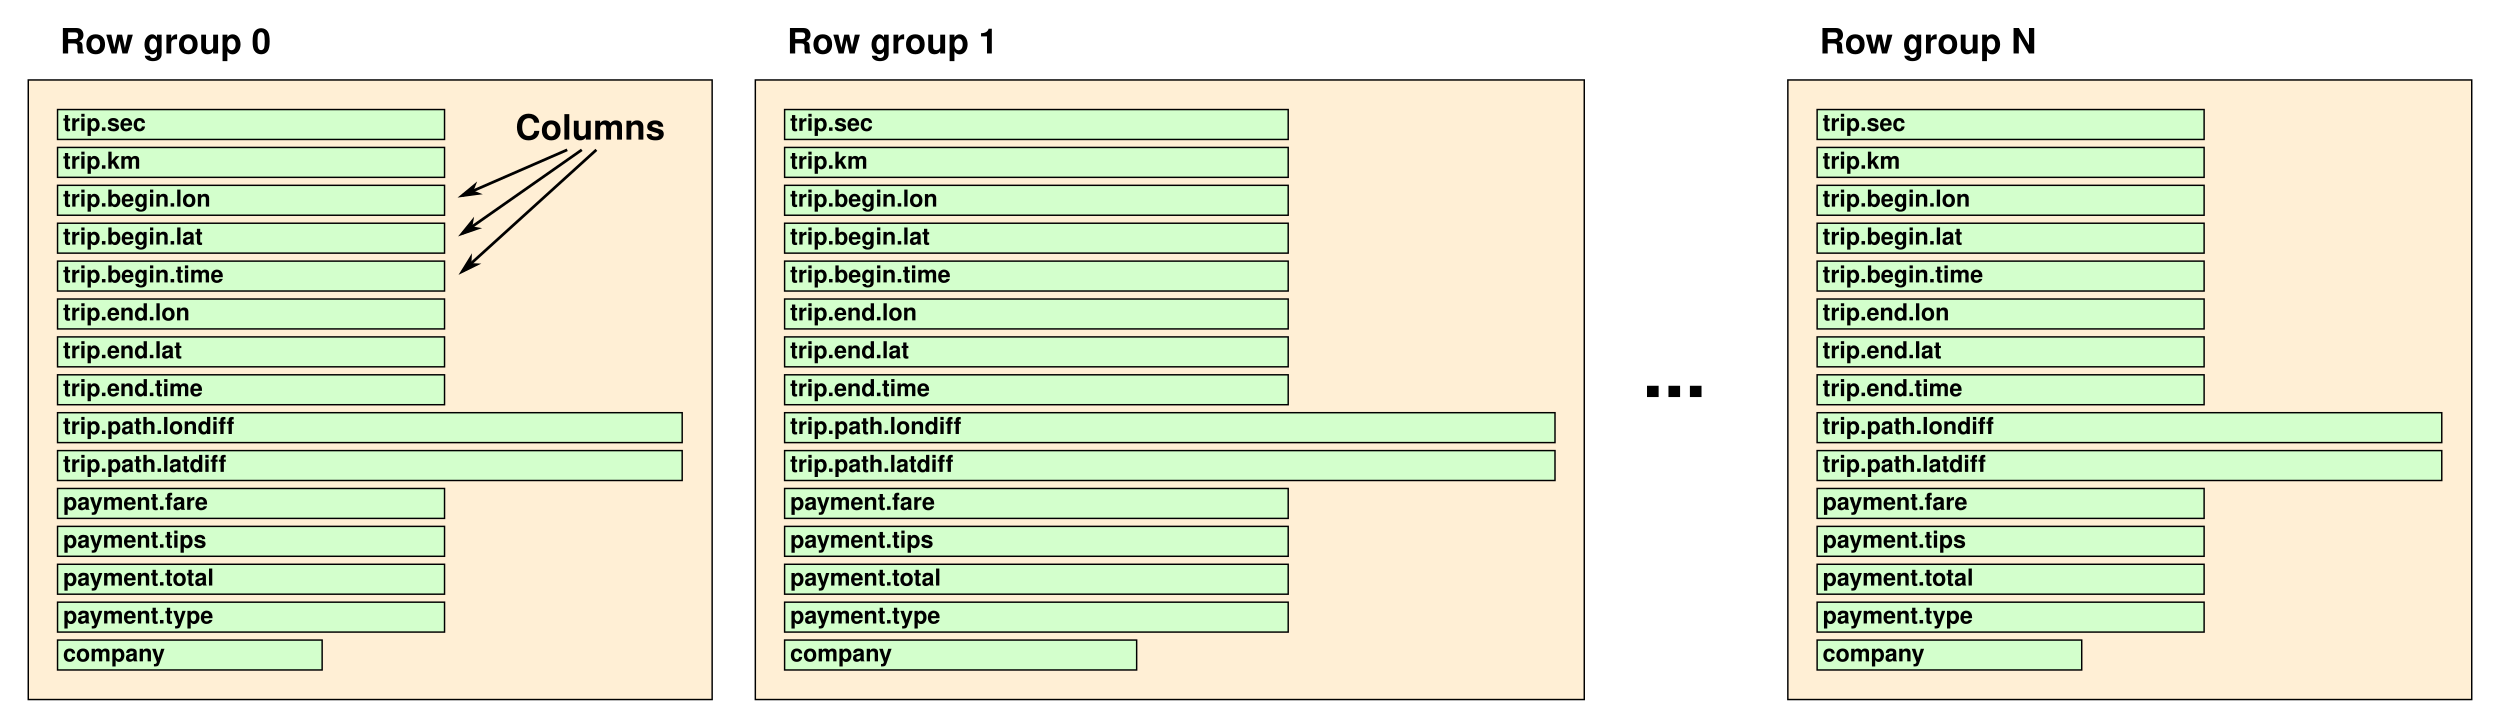
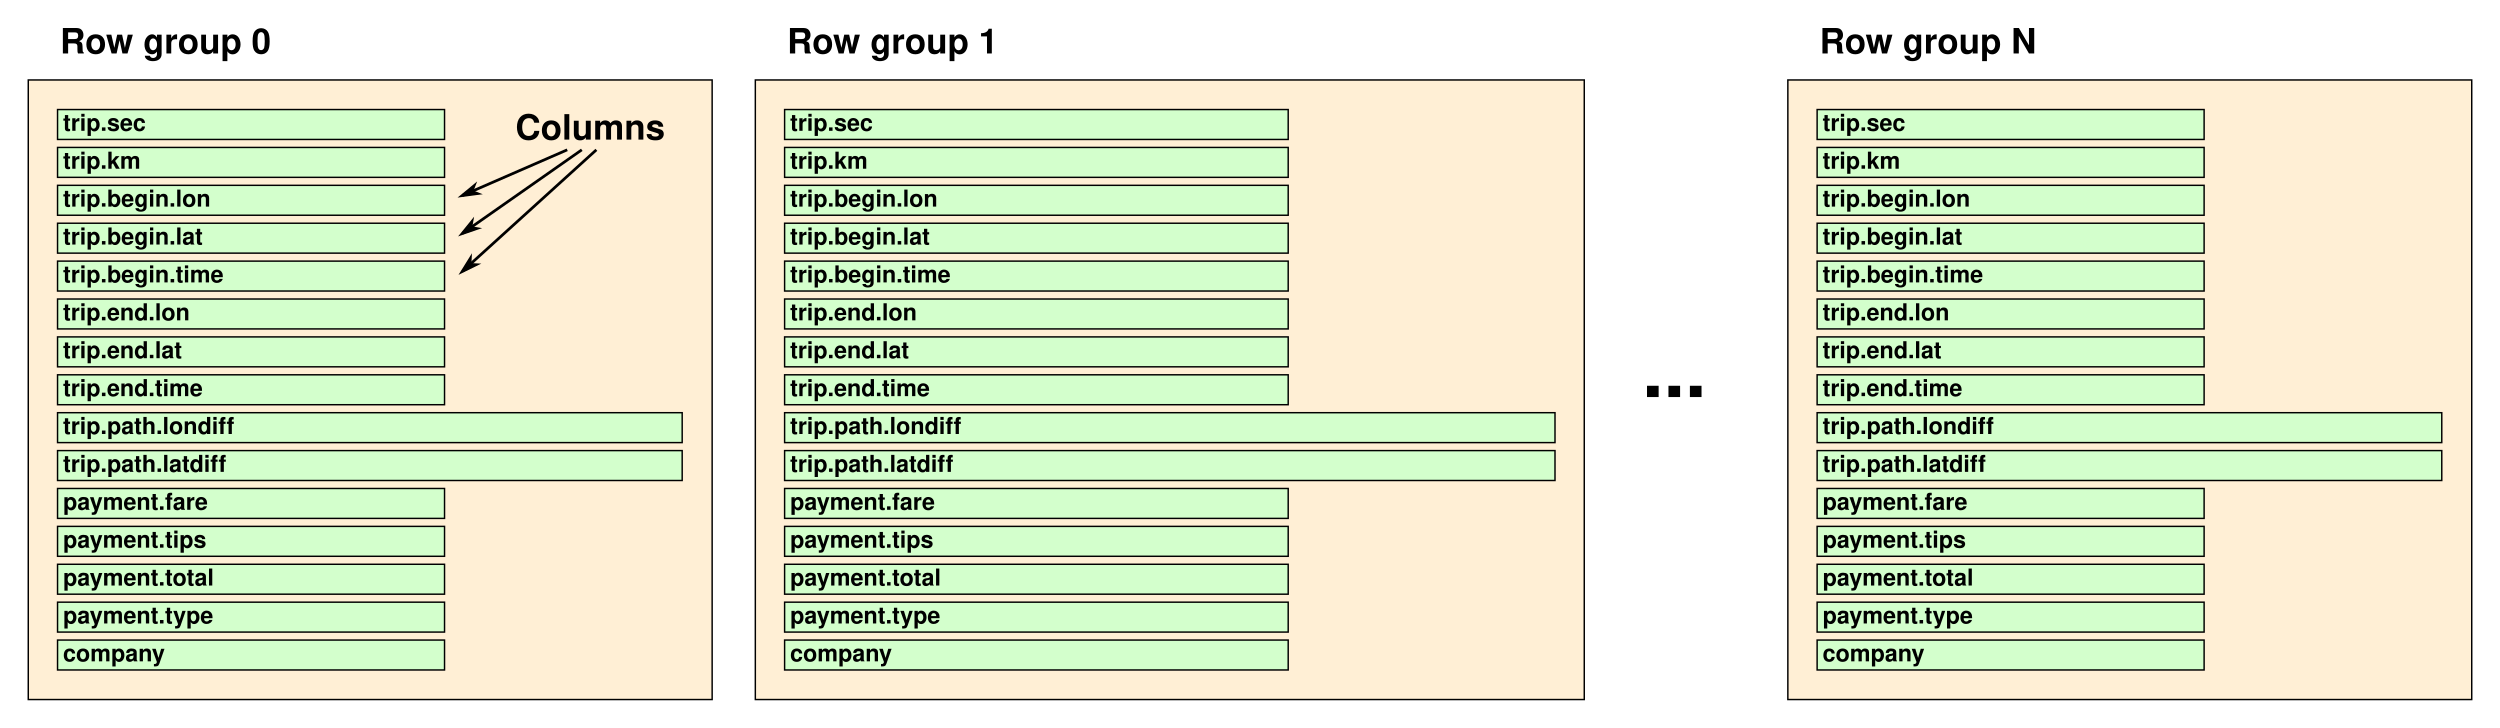
<svg xmlns="http://www.w3.org/2000/svg" width="453.839mm" height="132.124mm" viewBox="0 0 453.839 132.124" version="1.1" id="svg5">
  <defs id="defs2">
    <marker style="overflow:visible;" id="Arrow1Mend" refX="0.0" refY="0.0" orient="auto">
      <path transform="scale(0.4) rotate(180) translate(10,0)" style="fill-rule:evenodd;fill:context-stroke;stroke:context-stroke;stroke-width:1.0pt;" d="M 0.0,0.0 L 5.0,-5.0 L -12.5,0.0 L 5.0,5.0 L 0.0,0.0 z " id="path93288" />
    </marker>
  </defs>
  <g id="layer1" transform="translate(-0.4580439,-14.79625)">
    <rect style="opacity:1;vector-effect:none;fill:#ffefd5;fill-opacity:1;fill-rule:evenodd;stroke:#000000;stroke-width:0.265;stroke-linecap:butt;stroke-linejoin:miter;stroke-miterlimit:4;stroke-dasharray:none;stroke-dashoffset:0;stroke-opacity:1;-inkscape-stroke:none;stop-color:#000000;stop-opacity:1" id="rect67299" width="124.148" height="112.475" x="325.017" y="29.313" />
    <rect style="opacity:1;vector-effect:none;fill:#ffefd5;fill-opacity:1;fill-rule:evenodd;stroke:#000000;stroke-width:0.265;stroke-linecap:butt;stroke-linejoin:miter;stroke-miterlimit:4;stroke-dasharray:none;stroke-dashoffset:0;stroke-opacity:1;-inkscape-stroke:none;stop-color:#000000;stop-opacity:1" id="rect66924" width="124.148" height="112.475" x="5.59" y="29.313" />
    <rect style="opacity:1;vector-effect:none;fill:#ffefd5;fill-opacity:1;fill-rule:evenodd;stroke:#000000;stroke-width:0.265;stroke-linecap:butt;stroke-linejoin:miter;stroke-miterlimit:4;stroke-dasharray:none;stroke-dashoffset:0;stroke-opacity:1;-inkscape-stroke:none;stop-color:#000000;stop-opacity:1" id="rect65981" width="150.481" height="112.475" x="137.578" y="29.313" />
    <g id="g95002">
      <path id="rect63092" style="vector-effect:none;fill:#d3ffcc;fill-opacity:1;fill-rule:evenodd;stroke:#000000;stroke-width:0.265;stop-color:#000000" d="m 10.904,34.682 h 70.253 v 5.43 H 10.904 Z" />
      <path id="rect63276" style="vector-effect:none;fill:#d3ffcc;fill-opacity:1;fill-rule:evenodd;stroke:#000000;stroke-width:0.265;stop-color:#000000" d="m 10.904,41.561 h 70.253 v 5.43 H 10.904 Z" />
      <path id="rect63278" style="vector-effect:none;fill:#d3ffcc;fill-opacity:1;fill-rule:evenodd;stroke:#000000;stroke-width:0.265;stop-color:#000000" d="m 10.904,48.44 h 70.253 v 5.43 H 10.904 Z" />
      <path id="rect63280" style="vector-effect:none;fill:#d3ffcc;fill-opacity:1;fill-rule:evenodd;stroke:#000000;stroke-width:0.265;stop-color:#000000" d="m 10.904,55.319 h 70.253 v 5.43 H 10.904 Z" />
      <path id="rect63282" style="vector-effect:none;fill:#d3ffcc;fill-opacity:1;fill-rule:evenodd;stroke:#000000;stroke-width:0.265;stop-color:#000000" d="m 10.904,62.198 h 70.253 v 5.43 H 10.904 Z" />
      <path id="rect63284" style="vector-effect:none;fill:#d3ffcc;fill-opacity:1;fill-rule:evenodd;stroke:#000000;stroke-width:0.265;stop-color:#000000" d="m 10.904,69.078 h 70.253 v 5.43 H 10.904 Z" />
      <path id="rect63286" style="vector-effect:none;fill:#d3ffcc;fill-opacity:1;fill-rule:evenodd;stroke:#000000;stroke-width:0.265;stop-color:#000000" d="m 10.904,75.957 h 70.253 v 5.43 H 10.904 Z" />
      <path id="rect63288" style="vector-effect:none;fill:#d3ffcc;fill-opacity:1;fill-rule:evenodd;stroke:#000000;stroke-width:0.265;stop-color:#000000" d="m 10.904,82.836 h 70.253 v 5.43 H 10.904 Z" />
      <path id="rect63290" style="vector-effect:none;fill:#d3ffcc;fill-opacity:1;fill-rule:evenodd;stroke:#000000;stroke-width:0.265;stop-color:#000000" d="M 10.904,89.715 H 124.299 v 5.43 H 10.904 Z" />
      <path id="rect63292" style="vector-effect:none;fill:#d3ffcc;fill-opacity:1;fill-rule:evenodd;stroke:#000000;stroke-width:0.265;stop-color:#000000" d="M 10.904,96.594 H 124.299 V 102.024 H 10.904 Z" />
      <path id="rect63294" style="vector-effect:none;fill:#d3ffcc;fill-opacity:1;fill-rule:evenodd;stroke:#000000;stroke-width:0.265;stop-color:#000000" d="m 10.904,103.473 h 70.253 v 5.43 H 10.904 Z" />
      <path id="rect63296" style="vector-effect:none;fill:#d3ffcc;fill-opacity:1;fill-rule:evenodd;stroke:#000000;stroke-width:0.265;stop-color:#000000" d="m 10.904,110.353 h 70.253 v 5.43 H 10.904 Z" />
      <path id="rect63298" style="vector-effect:none;fill:#d3ffcc;fill-opacity:1;fill-rule:evenodd;stroke:#000000;stroke-width:0.265;stop-color:#000000" d="m 10.904,117.232 h 70.253 v 5.43 H 10.904 Z" />
      <path id="rect63300" style="vector-effect:none;fill:#d3ffcc;fill-opacity:1;fill-rule:evenodd;stroke:#000000;stroke-width:0.265;stop-color:#000000" d="m 10.904,124.111 h 70.253 v 5.43 H 10.904 Z" />
-       <path id="rect63302" style="vector-effect:none;fill:#d3ffcc;fill-opacity:1;fill-rule:evenodd;stroke:#000000;stroke-width:0.265;stop-color:#000000" d="M 10.904,130.99 H 58.938 v 5.43 H 10.904 Z" />
      <path id="path65308" style="vector-effect:none;fill:#d3ffcc;fill-opacity:1;fill-rule:evenodd;stroke:#000000;stroke-width:0.265;stop-color:#000000" d="m 142.892,34.682 h 91.42 v 5.43 h -91.42 z" />
      <path id="path65310" style="vector-effect:none;fill:#d3ffcc;fill-opacity:1;fill-rule:evenodd;stroke:#000000;stroke-width:0.265;stop-color:#000000" d="m 142.892,41.561 h 91.42 v 5.43 h -91.42 z" />
      <path id="path65312" style="vector-effect:none;fill:#d3ffcc;fill-opacity:1;fill-rule:evenodd;stroke:#000000;stroke-width:0.265;stop-color:#000000" d="m 142.892,48.44 h 91.42 v 5.43 h -91.42 z" />
      <path id="path65314" style="vector-effect:none;fill:#d3ffcc;fill-opacity:1;fill-rule:evenodd;stroke:#000000;stroke-width:0.265;stop-color:#000000" d="m 142.892,55.319 h 91.42 v 5.43 h -91.42 z" />
      <path id="path65316" style="vector-effect:none;fill:#d3ffcc;fill-opacity:1;fill-rule:evenodd;stroke:#000000;stroke-width:0.265;stop-color:#000000" d="m 142.892,62.198 h 91.42 v 5.43 h -91.42 z" />
      <path id="path65318" style="vector-effect:none;fill:#d3ffcc;fill-opacity:1;fill-rule:evenodd;stroke:#000000;stroke-width:0.265;stop-color:#000000" d="m 142.892,69.078 h 91.42 v 5.43 h -91.42 z" />
      <path id="path65320" style="vector-effect:none;fill:#d3ffcc;fill-opacity:1;fill-rule:evenodd;stroke:#000000;stroke-width:0.265;stop-color:#000000" d="m 142.892,75.957 h 91.42 v 5.43 h -91.42 z" />
      <path id="path65322" style="vector-effect:none;fill:#d3ffcc;fill-opacity:1;fill-rule:evenodd;stroke:#000000;stroke-width:0.265;stop-color:#000000" d="m 142.892,82.836 h 91.42 v 5.43 h -91.42 z" />
      <path id="path65324" style="vector-effect:none;fill:#d3ffcc;fill-opacity:1;fill-rule:evenodd;stroke:#000000;stroke-width:0.265;stop-color:#000000" d="m 142.892,89.715 h 139.854 v 5.43 H 142.892 Z" />
      <path id="path65326" style="vector-effect:none;fill:#d3ffcc;fill-opacity:1;fill-rule:evenodd;stroke:#000000;stroke-width:0.265;stop-color:#000000" d="M 142.892,96.594 H 282.746 V 102.024 H 142.892 Z" />
      <path id="path65328" style="vector-effect:none;fill:#d3ffcc;fill-opacity:1;fill-rule:evenodd;stroke:#000000;stroke-width:0.265;stop-color:#000000" d="m 142.892,103.473 h 91.42 v 5.43 h -91.42 z" />
      <path id="path65330" style="vector-effect:none;fill:#d3ffcc;fill-opacity:1;fill-rule:evenodd;stroke:#000000;stroke-width:0.265;stop-color:#000000" d="m 142.892,110.353 h 91.42 v 5.43 h -91.42 z" />
      <path id="path65332" style="vector-effect:none;fill:#d3ffcc;fill-opacity:1;fill-rule:evenodd;stroke:#000000;stroke-width:0.265;stop-color:#000000" d="m 142.892,117.232 h 91.42 v 5.43 h -91.42 z" />
      <path id="path65334" style="vector-effect:none;fill:#d3ffcc;fill-opacity:1;fill-rule:evenodd;stroke:#000000;stroke-width:0.265;stop-color:#000000" d="m 142.892,124.111 h 91.42 v 5.43 h -91.42 z" />
-       <path id="path65336" style="vector-effect:none;fill:#d3ffcc;fill-opacity:1;fill-rule:evenodd;stroke:#000000;stroke-width:0.265;stop-color:#000000" d="m 142.892,130.99 h 63.909 v 5.43 h -63.909 z" />
      <path id="path65398" style="vector-effect:none;fill:#d3ffcc;fill-opacity:1;fill-rule:evenodd;stroke:#000000;stroke-width:0.265;stop-color:#000000" d="m 330.33,34.682 h 70.253 v 5.43 h -70.253 z" />
      <path id="path65400" style="vector-effect:none;fill:#d3ffcc;fill-opacity:1;fill-rule:evenodd;stroke:#000000;stroke-width:0.265;stop-color:#000000" d="m 330.33,41.561 h 70.253 v 5.43 h -70.253 z" />
      <path id="path65402" style="vector-effect:none;fill:#d3ffcc;fill-opacity:1;fill-rule:evenodd;stroke:#000000;stroke-width:0.265;stop-color:#000000" d="m 330.33,48.44 h 70.253 v 5.43 h -70.253 z" />
      <path id="path65404" style="vector-effect:none;fill:#d3ffcc;fill-opacity:1;fill-rule:evenodd;stroke:#000000;stroke-width:0.265;stop-color:#000000" d="m 330.33,55.319 h 70.253 v 5.43 h -70.253 z" />
      <path id="path65406" style="vector-effect:none;fill:#d3ffcc;fill-opacity:1;fill-rule:evenodd;stroke:#000000;stroke-width:0.265;stop-color:#000000" d="m 330.33,62.198 h 70.253 v 5.43 h -70.253 z" />
      <path id="path65408" style="vector-effect:none;fill:#d3ffcc;fill-opacity:1;fill-rule:evenodd;stroke:#000000;stroke-width:0.265;stop-color:#000000" d="m 330.33,69.078 h 70.253 v 5.43 h -70.253 z" />
      <path id="path65410" style="vector-effect:none;fill:#d3ffcc;fill-opacity:1;fill-rule:evenodd;stroke:#000000;stroke-width:0.265;stop-color:#000000" d="m 330.33,75.957 h 70.253 v 5.43 h -70.253 z" />
      <path id="path65412" style="vector-effect:none;fill:#d3ffcc;fill-opacity:1;fill-rule:evenodd;stroke:#000000;stroke-width:0.265;stop-color:#000000" d="m 330.33,82.836 h 70.253 v 5.43 h -70.253 z" />
      <path id="path65414" style="vector-effect:none;fill:#d3ffcc;fill-opacity:1;fill-rule:evenodd;stroke:#000000;stroke-width:0.265;stop-color:#000000" d="m 330.33,89.715 h 113.396 v 5.43 H 330.33 Z" />
      <path id="path65416" style="vector-effect:none;fill:#d3ffcc;fill-opacity:1;fill-rule:evenodd;stroke:#000000;stroke-width:0.265;stop-color:#000000" d="M 330.33,96.594 H 443.726 V 102.024 H 330.33 Z" />
      <path id="path65418" style="vector-effect:none;fill:#d3ffcc;fill-opacity:1;fill-rule:evenodd;stroke:#000000;stroke-width:0.265;stop-color:#000000" d="m 330.33,103.473 h 70.253 v 5.43 h -70.253 z" />
      <path id="path65420" style="vector-effect:none;fill:#d3ffcc;fill-opacity:1;fill-rule:evenodd;stroke:#000000;stroke-width:0.265;stop-color:#000000" d="m 330.33,110.353 h 70.253 v 5.43 h -70.253 z" />
      <path id="path65422" style="vector-effect:none;fill:#d3ffcc;fill-opacity:1;fill-rule:evenodd;stroke:#000000;stroke-width:0.265;stop-color:#000000" d="m 330.33,117.232 h 70.253 v 5.43 h -70.253 z" />
      <path id="path65424" style="vector-effect:none;fill:#d3ffcc;fill-opacity:1;fill-rule:evenodd;stroke:#000000;stroke-width:0.265;stop-color:#000000" d="m 330.33,124.111 h 70.253 v 5.43 h -70.253 z" />
-       <path id="path65426" style="vector-effect:none;fill:#d3ffcc;fill-opacity:1;fill-rule:evenodd;stroke:#000000;stroke-width:0.265;stop-color:#000000" d="m 330.33,130.99 h 48.034 v 5.43 h -48.034 z" />
+       <path id="path1061" style="vector-effect:none;fill:#d3ffcc;fill-opacity:1;fill-rule:evenodd;stroke:#000000;stroke-width:0.265;stop-color:#000000" d="m 10.904,130.99 h 70.253 v 5.43 H 10.904 Z" />
+       <path id="path1143" style="vector-effect:none;fill:#d3ffcc;fill-opacity:1;fill-rule:evenodd;stroke:#000000;stroke-width:0.265;stop-color:#000000" d="m 142.892,130.99 h 91.42 v 5.43 h -91.42 z" />
+       <path id="path1225" style="vector-effect:none;fill:#d3ffcc;fill-opacity:1;fill-rule:evenodd;stroke:#000000;stroke-width:0.265;stop-color:#000000" d="m 330.33,130.99 h 70.253 v 5.43 h -70.253 z" />
    </g>
    <text xml:space="preserve" style="font-weight:bold;font-size:4.233px;line-height:1.25;font-family:'Nimbus Sans';-inkscape-font-specification:'Nimbus Sans Bold';stroke-width:0.265;font-style:normal;font-stretch:normal;font-variant:normal" x="11.898" y="38.548" id="text22522">
      <tspan id="tspan22520" style="stroke-width:0.265;-inkscape-font-specification:'Nimbus Sans Bold';font-family:'Nimbus Sans';font-weight:bold;font-style:normal;font-stretch:normal;font-variant:normal" x="11.898" y="38.548">trip.sec</tspan>
    </text>
    <text xml:space="preserve" style="font-weight:bold;font-size:4.233px;line-height:1.25;font-family:'Nimbus Sans';-inkscape-font-specification:'Nimbus Sans Bold';stroke-width:0.265;font-style:normal;font-stretch:normal;font-variant:normal" x="11.898" y="45.427" id="text23926">
      <tspan id="tspan23924" style="stroke-width:0.265;-inkscape-font-specification:'Nimbus Sans Bold';font-family:'Nimbus Sans';font-weight:bold;font-style:normal;font-stretch:normal;font-variant:normal" x="11.898" y="45.427">trip.km</tspan>
    </text>
    <text xml:space="preserve" style="font-weight:bold;font-size:4.233px;line-height:1.25;font-family:'Nimbus Sans';-inkscape-font-specification:'Nimbus Sans Bold';stroke-width:0.265;font-style:normal;font-stretch:normal;font-variant:normal" x="11.898" y="52.306" id="text23930">
      <tspan id="tspan23928" style="stroke-width:0.265;-inkscape-font-specification:'Nimbus Sans Bold';font-family:'Nimbus Sans';font-weight:bold;font-style:normal;font-stretch:normal;font-variant:normal" x="11.898" y="52.306">trip.begin.lon</tspan>
    </text>
    <text xml:space="preserve" style="font-weight:bold;font-size:4.233px;line-height:1.25;font-family:'Nimbus Sans';-inkscape-font-specification:'Nimbus Sans Bold';stroke-width:0.265;font-style:normal;font-stretch:normal;font-variant:normal" x="11.898" y="59.186" id="text23934">
      <tspan id="tspan23932" style="stroke-width:0.265;-inkscape-font-specification:'Nimbus Sans Bold';font-family:'Nimbus Sans';font-weight:bold;font-style:normal;font-stretch:normal;font-variant:normal" x="11.898" y="59.186">trip.begin.lat</tspan>
    </text>
    <text xml:space="preserve" style="font-weight:bold;font-size:4.233px;line-height:1.25;font-family:'Nimbus Sans';-inkscape-font-specification:'Nimbus Sans Bold';stroke-width:0.265;font-style:normal;font-stretch:normal;font-variant:normal" x="11.898" y="66.065" id="text23938">
      <tspan id="tspan23936" style="stroke-width:0.265;-inkscape-font-specification:'Nimbus Sans Bold';font-family:'Nimbus Sans';font-weight:bold;font-style:normal;font-stretch:normal;font-variant:normal" x="11.898" y="66.065">trip.begin.time</tspan>
    </text>
    <text xml:space="preserve" style="font-weight:bold;font-size:4.233px;line-height:1.25;font-family:'Nimbus Sans';-inkscape-font-specification:'Nimbus Sans Bold';stroke-width:0.265;font-style:normal;font-stretch:normal;font-variant:normal" x="11.898" y="72.944" id="text23942">
      <tspan id="tspan23940" style="stroke-width:0.265;-inkscape-font-specification:'Nimbus Sans Bold';font-family:'Nimbus Sans';font-weight:bold;font-style:normal;font-stretch:normal;font-variant:normal" x="11.898" y="72.944">trip.end.lon</tspan>
    </text>
    <text xml:space="preserve" style="font-weight:bold;font-size:4.233px;line-height:1.25;font-family:'Nimbus Sans';-inkscape-font-specification:'Nimbus Sans Bold';stroke-width:0.265;font-style:normal;font-stretch:normal;font-variant:normal" x="11.898" y="79.823" id="text23946">
      <tspan id="tspan23944" style="stroke-width:0.265;-inkscape-font-specification:'Nimbus Sans Bold';font-family:'Nimbus Sans';font-weight:bold;font-style:normal;font-stretch:normal;font-variant:normal" x="11.898" y="79.823">trip.end.lat</tspan>
    </text>
    <text xml:space="preserve" style="font-weight:bold;font-size:4.233px;line-height:1.25;font-family:'Nimbus Sans';-inkscape-font-specification:'Nimbus Sans Bold';stroke-width:0.265;font-style:normal;font-stretch:normal;font-variant:normal" x="11.898" y="86.702" id="text23950">
      <tspan id="tspan23948" style="stroke-width:0.265;-inkscape-font-specification:'Nimbus Sans Bold';font-family:'Nimbus Sans';font-weight:bold;font-style:normal;font-stretch:normal;font-variant:normal" x="11.898" y="86.702">trip.end.time</tspan>
    </text>
    <text xml:space="preserve" style="font-weight:bold;font-size:4.233px;line-height:1.25;font-family:'Nimbus Sans';-inkscape-font-specification:'Nimbus Sans Bold';stroke-width:0.265;font-style:normal;font-stretch:normal;font-variant:normal" x="11.898" y="93.581" id="text23954">
      <tspan id="tspan23952" style="stroke-width:0.265;-inkscape-font-specification:'Nimbus Sans Bold';font-family:'Nimbus Sans';font-weight:bold;font-style:normal;font-stretch:normal;font-variant:normal" x="11.898" y="93.581">trip.path.londiff</tspan>
    </text>
    <text xml:space="preserve" style="font-weight:bold;font-size:4.233px;line-height:1.25;font-family:'Nimbus Sans';-inkscape-font-specification:'Nimbus Sans Bold';stroke-width:0.265;font-style:normal;font-stretch:normal;font-variant:normal" x="11.898" y="100.461" id="text23958">
      <tspan id="tspan23956" style="stroke-width:0.265;-inkscape-font-specification:'Nimbus Sans Bold';font-family:'Nimbus Sans';font-weight:bold;font-style:normal;font-stretch:normal;font-variant:normal" x="11.898" y="100.461">trip.path.latdiff</tspan>
    </text>
    <text xml:space="preserve" style="font-weight:bold;font-size:4.233px;line-height:1.25;font-family:'Nimbus Sans';-inkscape-font-specification:'Nimbus Sans Bold';stroke-width:0.265;font-style:normal;font-stretch:normal;font-variant:normal" x="11.898" y="107.34" id="text23962">
      <tspan id="tspan23960" style="stroke-width:0.265;-inkscape-font-specification:'Nimbus Sans Bold';font-family:'Nimbus Sans';font-weight:bold;font-style:normal;font-stretch:normal;font-variant:normal" x="11.898" y="107.34">payment.fare</tspan>
    </text>
    <text xml:space="preserve" style="font-weight:bold;font-size:4.233px;line-height:1.25;font-family:'Nimbus Sans';-inkscape-font-specification:'Nimbus Sans Bold';stroke-width:0.265;font-style:normal;font-stretch:normal;font-variant:normal" x="11.898" y="114.219" id="text23966">
      <tspan id="tspan23964" style="stroke-width:0.265;-inkscape-font-specification:'Nimbus Sans Bold';font-family:'Nimbus Sans';font-weight:bold;font-style:normal;font-stretch:normal;font-variant:normal" x="11.898" y="114.219">payment.tips</tspan>
    </text>
    <text xml:space="preserve" style="font-weight:bold;font-size:4.233px;line-height:1.25;font-family:'Nimbus Sans';-inkscape-font-specification:'Nimbus Sans Bold';stroke-width:0.265;font-style:normal;font-stretch:normal;font-variant:normal" x="11.898" y="121.098" id="text23970">
      <tspan id="tspan23968" style="stroke-width:0.265;-inkscape-font-specification:'Nimbus Sans Bold';font-family:'Nimbus Sans';font-weight:bold;font-style:normal;font-stretch:normal;font-variant:normal" x="11.898" y="121.098">payment.total</tspan>
    </text>
    <text xml:space="preserve" style="font-weight:bold;font-size:4.233px;line-height:1.25;font-family:'Nimbus Sans';-inkscape-font-specification:'Nimbus Sans Bold';stroke-width:0.265;font-style:normal;font-stretch:normal;font-variant:normal" x="11.898" y="127.977" id="text23974">
      <tspan id="tspan23972" style="stroke-width:0.265;-inkscape-font-specification:'Nimbus Sans Bold';font-family:'Nimbus Sans';font-weight:bold;font-style:normal;font-stretch:normal;font-variant:normal" x="11.898" y="127.977">payment.type</tspan>
    </text>
    <text xml:space="preserve" style="font-weight:bold;font-size:4.233px;line-height:1.25;font-family:'Nimbus Sans';-inkscape-font-specification:'Nimbus Sans Bold';stroke-width:0.265;font-style:normal;font-stretch:normal;font-variant:normal" x="11.898" y="134.856" id="text23978">
      <tspan id="tspan23976" style="stroke-width:0.265;-inkscape-font-specification:'Nimbus Sans Bold';font-family:'Nimbus Sans';font-weight:bold;font-style:normal;font-stretch:normal;font-variant:normal" x="11.898" y="134.856">company</tspan>
    </text>
    <text xml:space="preserve" style="font-weight:bold;font-size:4.233px;line-height:1.25;font-family:'Nimbus Sans';-inkscape-font-specification:'Nimbus Sans Bold';stroke-width:0.265;font-style:normal;font-stretch:normal;font-variant:normal" x="143.886" y="38.548" id="text65340">
      <tspan id="tspan65338" style="stroke-width:0.265;-inkscape-font-specification:'Nimbus Sans Bold';font-family:'Nimbus Sans';font-weight:bold;font-style:normal;font-stretch:normal;font-variant:normal" x="143.886" y="38.548">trip.sec</tspan>
    </text>
    <text xml:space="preserve" style="font-weight:bold;font-size:4.233px;line-height:1.25;font-family:'Nimbus Sans';-inkscape-font-specification:'Nimbus Sans Bold';stroke-width:0.265;font-style:normal;font-stretch:normal;font-variant:normal" x="143.886" y="45.427" id="text65344">
      <tspan id="tspan65342" style="stroke-width:0.265;-inkscape-font-specification:'Nimbus Sans Bold';font-family:'Nimbus Sans';font-weight:bold;font-style:normal;font-stretch:normal;font-variant:normal" x="143.886" y="45.427">trip.km</tspan>
    </text>
    <text xml:space="preserve" style="font-weight:bold;font-size:4.233px;line-height:1.25;font-family:'Nimbus Sans';-inkscape-font-specification:'Nimbus Sans Bold';stroke-width:0.265;font-style:normal;font-stretch:normal;font-variant:normal" x="143.886" y="52.306" id="text65348">
      <tspan id="tspan65346" style="stroke-width:0.265;-inkscape-font-specification:'Nimbus Sans Bold';font-family:'Nimbus Sans';font-weight:bold;font-style:normal;font-stretch:normal;font-variant:normal" x="143.886" y="52.306">trip.begin.lon</tspan>
    </text>
    <text xml:space="preserve" style="font-weight:bold;font-size:4.233px;line-height:1.25;font-family:'Nimbus Sans';-inkscape-font-specification:'Nimbus Sans Bold';stroke-width:0.265;font-style:normal;font-stretch:normal;font-variant:normal" x="143.886" y="59.186" id="text65352">
      <tspan id="tspan65350" style="stroke-width:0.265;-inkscape-font-specification:'Nimbus Sans Bold';font-family:'Nimbus Sans';font-weight:bold;font-style:normal;font-stretch:normal;font-variant:normal" x="143.886" y="59.186">trip.begin.lat</tspan>
    </text>
    <text xml:space="preserve" style="font-weight:bold;font-size:4.233px;line-height:1.25;font-family:'Nimbus Sans';-inkscape-font-specification:'Nimbus Sans Bold';stroke-width:0.265;font-style:normal;font-stretch:normal;font-variant:normal" x="143.886" y="66.065" id="text65356">
      <tspan id="tspan65354" style="stroke-width:0.265;-inkscape-font-specification:'Nimbus Sans Bold';font-family:'Nimbus Sans';font-weight:bold;font-style:normal;font-stretch:normal;font-variant:normal" x="143.886" y="66.065">trip.begin.time</tspan>
    </text>
    <text xml:space="preserve" style="font-weight:bold;font-size:4.233px;line-height:1.25;font-family:'Nimbus Sans';-inkscape-font-specification:'Nimbus Sans Bold';stroke-width:0.265;font-style:normal;font-stretch:normal;font-variant:normal" x="143.886" y="72.944" id="text65360">
      <tspan id="tspan65358" style="stroke-width:0.265;-inkscape-font-specification:'Nimbus Sans Bold';font-family:'Nimbus Sans';font-weight:bold;font-style:normal;font-stretch:normal;font-variant:normal" x="143.886" y="72.944">trip.end.lon</tspan>
    </text>
    <text xml:space="preserve" style="font-weight:bold;font-size:4.233px;line-height:1.25;font-family:'Nimbus Sans';-inkscape-font-specification:'Nimbus Sans Bold';stroke-width:0.265;font-style:normal;font-stretch:normal;font-variant:normal" x="143.886" y="79.823" id="text65364">
      <tspan id="tspan65362" style="stroke-width:0.265;-inkscape-font-specification:'Nimbus Sans Bold';font-family:'Nimbus Sans';font-weight:bold;font-style:normal;font-stretch:normal;font-variant:normal" x="143.886" y="79.823">trip.end.lat</tspan>
    </text>
    <text xml:space="preserve" style="font-weight:bold;font-size:4.233px;line-height:1.25;font-family:'Nimbus Sans';-inkscape-font-specification:'Nimbus Sans Bold';stroke-width:0.265;font-style:normal;font-stretch:normal;font-variant:normal" x="143.886" y="86.702" id="text65368">
      <tspan id="tspan65366" style="stroke-width:0.265;-inkscape-font-specification:'Nimbus Sans Bold';font-family:'Nimbus Sans';font-weight:bold;font-style:normal;font-stretch:normal;font-variant:normal" x="143.886" y="86.702">trip.end.time</tspan>
    </text>
    <text xml:space="preserve" style="font-weight:bold;font-size:4.233px;line-height:1.25;font-family:'Nimbus Sans';-inkscape-font-specification:'Nimbus Sans Bold';stroke-width:0.265;font-style:normal;font-stretch:normal;font-variant:normal" x="143.886" y="93.581" id="text65372">
      <tspan id="tspan65370" style="stroke-width:0.265;-inkscape-font-specification:'Nimbus Sans Bold';font-family:'Nimbus Sans';font-weight:bold;font-style:normal;font-stretch:normal;font-variant:normal" x="143.886" y="93.581">trip.path.londiff</tspan>
    </text>
    <text xml:space="preserve" style="font-weight:bold;font-size:4.233px;line-height:1.25;font-family:'Nimbus Sans';-inkscape-font-specification:'Nimbus Sans Bold';stroke-width:0.265;font-style:normal;font-stretch:normal;font-variant:normal" x="143.886" y="100.461" id="text65376">
      <tspan id="tspan65374" style="stroke-width:0.265;-inkscape-font-specification:'Nimbus Sans Bold';font-family:'Nimbus Sans';font-weight:bold;font-style:normal;font-stretch:normal;font-variant:normal" x="143.886" y="100.461">trip.path.latdiff</tspan>
    </text>
    <text xml:space="preserve" style="font-weight:bold;font-size:4.233px;line-height:1.25;font-family:'Nimbus Sans';-inkscape-font-specification:'Nimbus Sans Bold';stroke-width:0.265;font-style:normal;font-stretch:normal;font-variant:normal" x="143.886" y="107.34" id="text65380">
      <tspan id="tspan65378" style="stroke-width:0.265;-inkscape-font-specification:'Nimbus Sans Bold';font-family:'Nimbus Sans';font-weight:bold;font-style:normal;font-stretch:normal;font-variant:normal" x="143.886" y="107.34">payment.fare</tspan>
    </text>
    <text xml:space="preserve" style="font-weight:bold;font-size:4.233px;line-height:1.25;font-family:'Nimbus Sans';-inkscape-font-specification:'Nimbus Sans Bold';stroke-width:0.265;font-style:normal;font-stretch:normal;font-variant:normal" x="143.886" y="114.219" id="text65384">
      <tspan id="tspan65382" style="stroke-width:0.265;-inkscape-font-specification:'Nimbus Sans Bold';font-family:'Nimbus Sans';font-weight:bold;font-style:normal;font-stretch:normal;font-variant:normal" x="143.886" y="114.219">payment.tips</tspan>
    </text>
    <text xml:space="preserve" style="font-weight:bold;font-size:4.233px;line-height:1.25;font-family:'Nimbus Sans';-inkscape-font-specification:'Nimbus Sans Bold';stroke-width:0.265;font-style:normal;font-stretch:normal;font-variant:normal" x="143.886" y="121.098" id="text65388">
      <tspan id="tspan65386" style="stroke-width:0.265;-inkscape-font-specification:'Nimbus Sans Bold';font-family:'Nimbus Sans';font-weight:bold;font-style:normal;font-stretch:normal;font-variant:normal" x="143.886" y="121.098">payment.total</tspan>
    </text>
    <text xml:space="preserve" style="font-weight:bold;font-size:4.233px;line-height:1.25;font-family:'Nimbus Sans';-inkscape-font-specification:'Nimbus Sans Bold';stroke-width:0.265;font-style:normal;font-stretch:normal;font-variant:normal" x="143.886" y="127.977" id="text65392">
      <tspan id="tspan65390" style="stroke-width:0.265;-inkscape-font-specification:'Nimbus Sans Bold';font-family:'Nimbus Sans';font-weight:bold;font-style:normal;font-stretch:normal;font-variant:normal" x="143.886" y="127.977">payment.type</tspan>
    </text>
    <text xml:space="preserve" style="font-weight:bold;font-size:4.233px;line-height:1.25;font-family:'Nimbus Sans';-inkscape-font-specification:'Nimbus Sans Bold';stroke-width:0.265;font-style:normal;font-stretch:normal;font-variant:normal" x="143.886" y="134.856" id="text65396">
      <tspan id="tspan65394" style="stroke-width:0.265;-inkscape-font-specification:'Nimbus Sans Bold';font-family:'Nimbus Sans';font-weight:bold;font-style:normal;font-stretch:normal;font-variant:normal" x="143.886" y="134.856">company</tspan>
    </text>
    <text xml:space="preserve" style="font-weight:bold;font-size:4.233px;line-height:1.25;font-family:'Nimbus Sans';-inkscape-font-specification:'Nimbus Sans Bold';stroke-width:0.265;font-style:normal;font-stretch:normal;font-variant:normal" x="331.324" y="38.548" id="text65430">
      <tspan id="tspan65428" style="stroke-width:0.265;-inkscape-font-specification:'Nimbus Sans Bold';font-family:'Nimbus Sans';font-weight:bold;font-style:normal;font-stretch:normal;font-variant:normal" x="331.324" y="38.548">trip.sec</tspan>
    </text>
    <text xml:space="preserve" style="font-weight:bold;font-size:4.233px;line-height:1.25;font-family:'Nimbus Sans';-inkscape-font-specification:'Nimbus Sans Bold';stroke-width:0.265;font-style:normal;font-stretch:normal;font-variant:normal" x="331.324" y="45.427" id="text65434">
      <tspan id="tspan65432" style="stroke-width:0.265;-inkscape-font-specification:'Nimbus Sans Bold';font-family:'Nimbus Sans';font-weight:bold;font-style:normal;font-stretch:normal;font-variant:normal" x="331.324" y="45.427">trip.km</tspan>
    </text>
    <text xml:space="preserve" style="font-weight:bold;font-size:4.233px;line-height:1.25;font-family:'Nimbus Sans';-inkscape-font-specification:'Nimbus Sans Bold';stroke-width:0.265;font-style:normal;font-stretch:normal;font-variant:normal" x="331.324" y="52.306" id="text65438">
      <tspan id="tspan65436" style="stroke-width:0.265;-inkscape-font-specification:'Nimbus Sans Bold';font-family:'Nimbus Sans';font-weight:bold;font-style:normal;font-stretch:normal;font-variant:normal" x="331.324" y="52.306">trip.begin.lon</tspan>
    </text>
    <text xml:space="preserve" style="font-weight:bold;font-size:4.233px;line-height:1.25;font-family:'Nimbus Sans';-inkscape-font-specification:'Nimbus Sans Bold';stroke-width:0.265;font-style:normal;font-stretch:normal;font-variant:normal" x="331.324" y="59.186" id="text65442">
      <tspan id="tspan65440" style="stroke-width:0.265;-inkscape-font-specification:'Nimbus Sans Bold';font-family:'Nimbus Sans';font-weight:bold;font-style:normal;font-stretch:normal;font-variant:normal" x="331.324" y="59.186">trip.begin.lat</tspan>
    </text>
    <text xml:space="preserve" style="font-weight:bold;font-size:4.233px;line-height:1.25;font-family:'Nimbus Sans';-inkscape-font-specification:'Nimbus Sans Bold';stroke-width:0.265;font-style:normal;font-stretch:normal;font-variant:normal" x="331.324" y="66.065" id="text65446">
      <tspan id="tspan65444" style="stroke-width:0.265;-inkscape-font-specification:'Nimbus Sans Bold';font-family:'Nimbus Sans';font-weight:bold;font-style:normal;font-stretch:normal;font-variant:normal" x="331.324" y="66.065">trip.begin.time</tspan>
    </text>
    <text xml:space="preserve" style="font-weight:bold;font-size:4.233px;line-height:1.25;font-family:'Nimbus Sans';-inkscape-font-specification:'Nimbus Sans Bold';stroke-width:0.265;font-style:normal;font-stretch:normal;font-variant:normal" x="331.324" y="72.944" id="text65450">
      <tspan id="tspan65448" style="stroke-width:0.265;-inkscape-font-specification:'Nimbus Sans Bold';font-family:'Nimbus Sans';font-weight:bold;font-style:normal;font-stretch:normal;font-variant:normal" x="331.324" y="72.944">trip.end.lon</tspan>
    </text>
    <text xml:space="preserve" style="font-weight:bold;font-size:4.233px;line-height:1.25;font-family:'Nimbus Sans';-inkscape-font-specification:'Nimbus Sans Bold';stroke-width:0.265;font-style:normal;font-stretch:normal;font-variant:normal" x="331.324" y="79.823" id="text65454">
      <tspan id="tspan65452" style="stroke-width:0.265;-inkscape-font-specification:'Nimbus Sans Bold';font-family:'Nimbus Sans';font-weight:bold;font-style:normal;font-stretch:normal;font-variant:normal" x="331.324" y="79.823">trip.end.lat</tspan>
    </text>
    <text xml:space="preserve" style="font-weight:bold;font-size:4.233px;line-height:1.25;font-family:'Nimbus Sans';-inkscape-font-specification:'Nimbus Sans Bold';stroke-width:0.265;font-style:normal;font-stretch:normal;font-variant:normal" x="331.324" y="86.702" id="text65458">
      <tspan id="tspan65456" style="stroke-width:0.265;-inkscape-font-specification:'Nimbus Sans Bold';font-family:'Nimbus Sans';font-weight:bold;font-style:normal;font-stretch:normal;font-variant:normal" x="331.324" y="86.702">trip.end.time</tspan>
    </text>
    <text xml:space="preserve" style="font-weight:bold;font-size:4.233px;line-height:1.25;font-family:'Nimbus Sans';-inkscape-font-specification:'Nimbus Sans Bold';stroke-width:0.265;font-style:normal;font-stretch:normal;font-variant:normal" x="331.324" y="93.581" id="text65462">
      <tspan id="tspan65460" style="stroke-width:0.265;-inkscape-font-specification:'Nimbus Sans Bold';font-family:'Nimbus Sans';font-weight:bold;font-style:normal;font-stretch:normal;font-variant:normal" x="331.324" y="93.581">trip.path.londiff</tspan>
    </text>
    <text xml:space="preserve" style="font-weight:bold;font-size:4.233px;line-height:1.25;font-family:'Nimbus Sans';-inkscape-font-specification:'Nimbus Sans Bold';stroke-width:0.265;font-style:normal;font-stretch:normal;font-variant:normal" x="331.324" y="100.461" id="text65466">
      <tspan id="tspan65464" style="stroke-width:0.265;-inkscape-font-specification:'Nimbus Sans Bold';font-family:'Nimbus Sans';font-weight:bold;font-style:normal;font-stretch:normal;font-variant:normal" x="331.324" y="100.461">trip.path.latdiff</tspan>
    </text>
    <text xml:space="preserve" style="font-weight:bold;font-size:4.233px;line-height:1.25;font-family:'Nimbus Sans';-inkscape-font-specification:'Nimbus Sans Bold';stroke-width:0.265;font-style:normal;font-stretch:normal;font-variant:normal" x="331.324" y="107.34" id="text65470">
      <tspan id="tspan65468" style="stroke-width:0.265;-inkscape-font-specification:'Nimbus Sans Bold';font-family:'Nimbus Sans';font-weight:bold;font-style:normal;font-stretch:normal;font-variant:normal" x="331.324" y="107.34">payment.fare</tspan>
    </text>
    <text xml:space="preserve" style="font-weight:bold;font-size:4.233px;line-height:1.25;font-family:'Nimbus Sans';-inkscape-font-specification:'Nimbus Sans Bold';stroke-width:0.265;font-style:normal;font-stretch:normal;font-variant:normal" x="331.324" y="114.219" id="text65474">
      <tspan id="tspan65472" style="stroke-width:0.265;-inkscape-font-specification:'Nimbus Sans Bold';font-family:'Nimbus Sans';font-weight:bold;font-style:normal;font-stretch:normal;font-variant:normal" x="331.324" y="114.219">payment.tips</tspan>
    </text>
    <text xml:space="preserve" style="font-weight:bold;font-size:4.233px;line-height:1.25;font-family:'Nimbus Sans';-inkscape-font-specification:'Nimbus Sans Bold';stroke-width:0.265;font-style:normal;font-stretch:normal;font-variant:normal" x="331.324" y="121.098" id="text65478">
      <tspan id="tspan65476" style="stroke-width:0.265;-inkscape-font-specification:'Nimbus Sans Bold';font-family:'Nimbus Sans';font-weight:bold;font-style:normal;font-stretch:normal;font-variant:normal" x="331.324" y="121.098">payment.total</tspan>
    </text>
    <text xml:space="preserve" style="font-weight:bold;font-size:4.233px;line-height:1.25;font-family:'Nimbus Sans';-inkscape-font-specification:'Nimbus Sans Bold';stroke-width:0.265;font-style:normal;font-stretch:normal;font-variant:normal" x="331.324" y="127.977" id="text65482">
      <tspan id="tspan65480" style="stroke-width:0.265;-inkscape-font-specification:'Nimbus Sans Bold';font-family:'Nimbus Sans';font-weight:bold;font-style:normal;font-stretch:normal;font-variant:normal" x="331.324" y="127.977">payment.type</tspan>
    </text>
    <text xml:space="preserve" style="font-weight:bold;font-size:4.233px;line-height:1.25;font-family:'Nimbus Sans';-inkscape-font-specification:'Nimbus Sans Bold';stroke-width:0.265;font-style:normal;font-stretch:normal;font-variant:normal" x="331.324" y="134.856" id="text65486">
      <tspan id="tspan65484" style="stroke-width:0.265;-inkscape-font-specification:'Nimbus Sans Bold';font-family:'Nimbus Sans';font-weight:bold;font-style:normal;font-stretch:normal;font-variant:normal" x="331.324" y="134.856">company</tspan>
    </text>
    <text xml:space="preserve" style="font-weight:bold;font-size:14.004px;line-height:1.25;font-family:'Nimbus Sans';-inkscape-font-specification:'Nimbus Sans Bold';stroke-width:0.875;font-style:normal;font-stretch:normal;font-variant:normal" x="298.558" y="86.874" id="text74649">
      <tspan id="tspan74647" style="stroke-width:0.875;-inkscape-font-specification:'Nimbus Sans Bold';font-family:'Nimbus Sans';font-weight:bold;font-style:normal;font-stretch:normal;font-variant:normal" x="298.558" y="86.874">...</tspan>
    </text>
    <text xml:space="preserve" style="font-weight:bold;font-size:6.35px;line-height:1.25;font-family:'Nimbus Sans';-inkscape-font-specification:'Nimbus Sans Bold';stroke-width:0.265;font-style:normal;font-stretch:normal;font-variant:normal" x="11.371" y="24.509" id="text82151">
      <tspan id="tspan82149" style="stroke-width:0.265;-inkscape-font-specification:'Nimbus Sans Bold';font-family:'Nimbus Sans';font-weight:bold;font-style:normal;font-stretch:normal;font-variant:normal" x="11.371" y="24.509">Row group 0</tspan>
    </text>
    <text xml:space="preserve" style="font-weight:bold;font-size:6.35px;line-height:1.25;font-family:'Nimbus Sans';-inkscape-font-specification:'Nimbus Sans Bold';stroke-width:0.265;font-style:normal;font-stretch:normal;font-variant:normal" x="143.359" y="24.509" id="text84270">
      <tspan id="tspan84268" style="stroke-width:0.265;-inkscape-font-specification:'Nimbus Sans Bold';font-family:'Nimbus Sans';font-weight:bold;font-style:normal;font-stretch:normal;font-variant:normal" x="143.359" y="24.509">Row group 1</tspan>
    </text>
    <text xml:space="preserve" style="font-weight:bold;font-size:6.35px;line-height:1.25;font-family:'Nimbus Sans';-inkscape-font-specification:'Nimbus Sans Bold';stroke-width:0.265;font-style:normal;font-stretch:normal;font-variant:normal" x="330.797" y="24.509" id="text84276">
      <tspan id="tspan84274" style="stroke-width:0.265;-inkscape-font-specification:'Nimbus Sans Bold';font-family:'Nimbus Sans';font-weight:bold;font-style:normal;font-stretch:normal;font-variant:normal" x="330.797" y="24.509">Row group N</tspan>
    </text>
    <text xml:space="preserve" style="font-weight:bold;font-size:6.35px;line-height:1.25;font-family:'Nimbus Sans';-inkscape-font-specification:'Nimbus Sans Bold';stroke-width:0.265;font-style:normal;font-stretch:normal;font-variant:normal" x="94.018" y="40.136" id="text93162">
      <tspan id="tspan93160" style="stroke-width:0.265;-inkscape-font-specification:'Nimbus Sans Bold';font-family:'Nimbus Sans';font-weight:bold;font-style:normal;font-stretch:normal;font-variant:normal" x="94.018" y="40.136">Columns</tspan>
    </text>
    <path style="opacity:1;fill:none;fill-opacity:1;stroke:#000000;stroke-width:0.5;stroke-linecap:butt;stroke-linejoin:miter;stroke-miterlimit:4;stroke-dasharray:none;stroke-dashoffset:0;stroke-opacity:1;marker-end:url(#Arrow1Mend);stop-color:#000000;stop-opacity:1" d="M 108.721,41.995 84.422,64.033" id="path93277" />
    <path style="opacity:1;fill:none;fill-opacity:1;stroke:#000000;stroke-width:0.5;stroke-linecap:butt;stroke-linejoin:miter;stroke-miterlimit:4;stroke-dasharray:none;stroke-dashoffset:0;stroke-opacity:1;marker-end:url(#Arrow1Mend);stop-color:#000000;stop-opacity:1" d="M 106.075,41.995 84.422,57.154" id="path93766" />
    <path style="opacity:1;fill:none;fill-opacity:1;stroke:#000000;stroke-width:0.5;stroke-linecap:butt;stroke-linejoin:miter;stroke-miterlimit:4;stroke-dasharray:none;stroke-dashoffset:0;stroke-opacity:1;marker-end:url(#Arrow1Mend);stop-color:#000000;stop-opacity:1" d="m 103.429,41.995 -19.007,8.28" id="path93863" />
  </g>
</svg>
